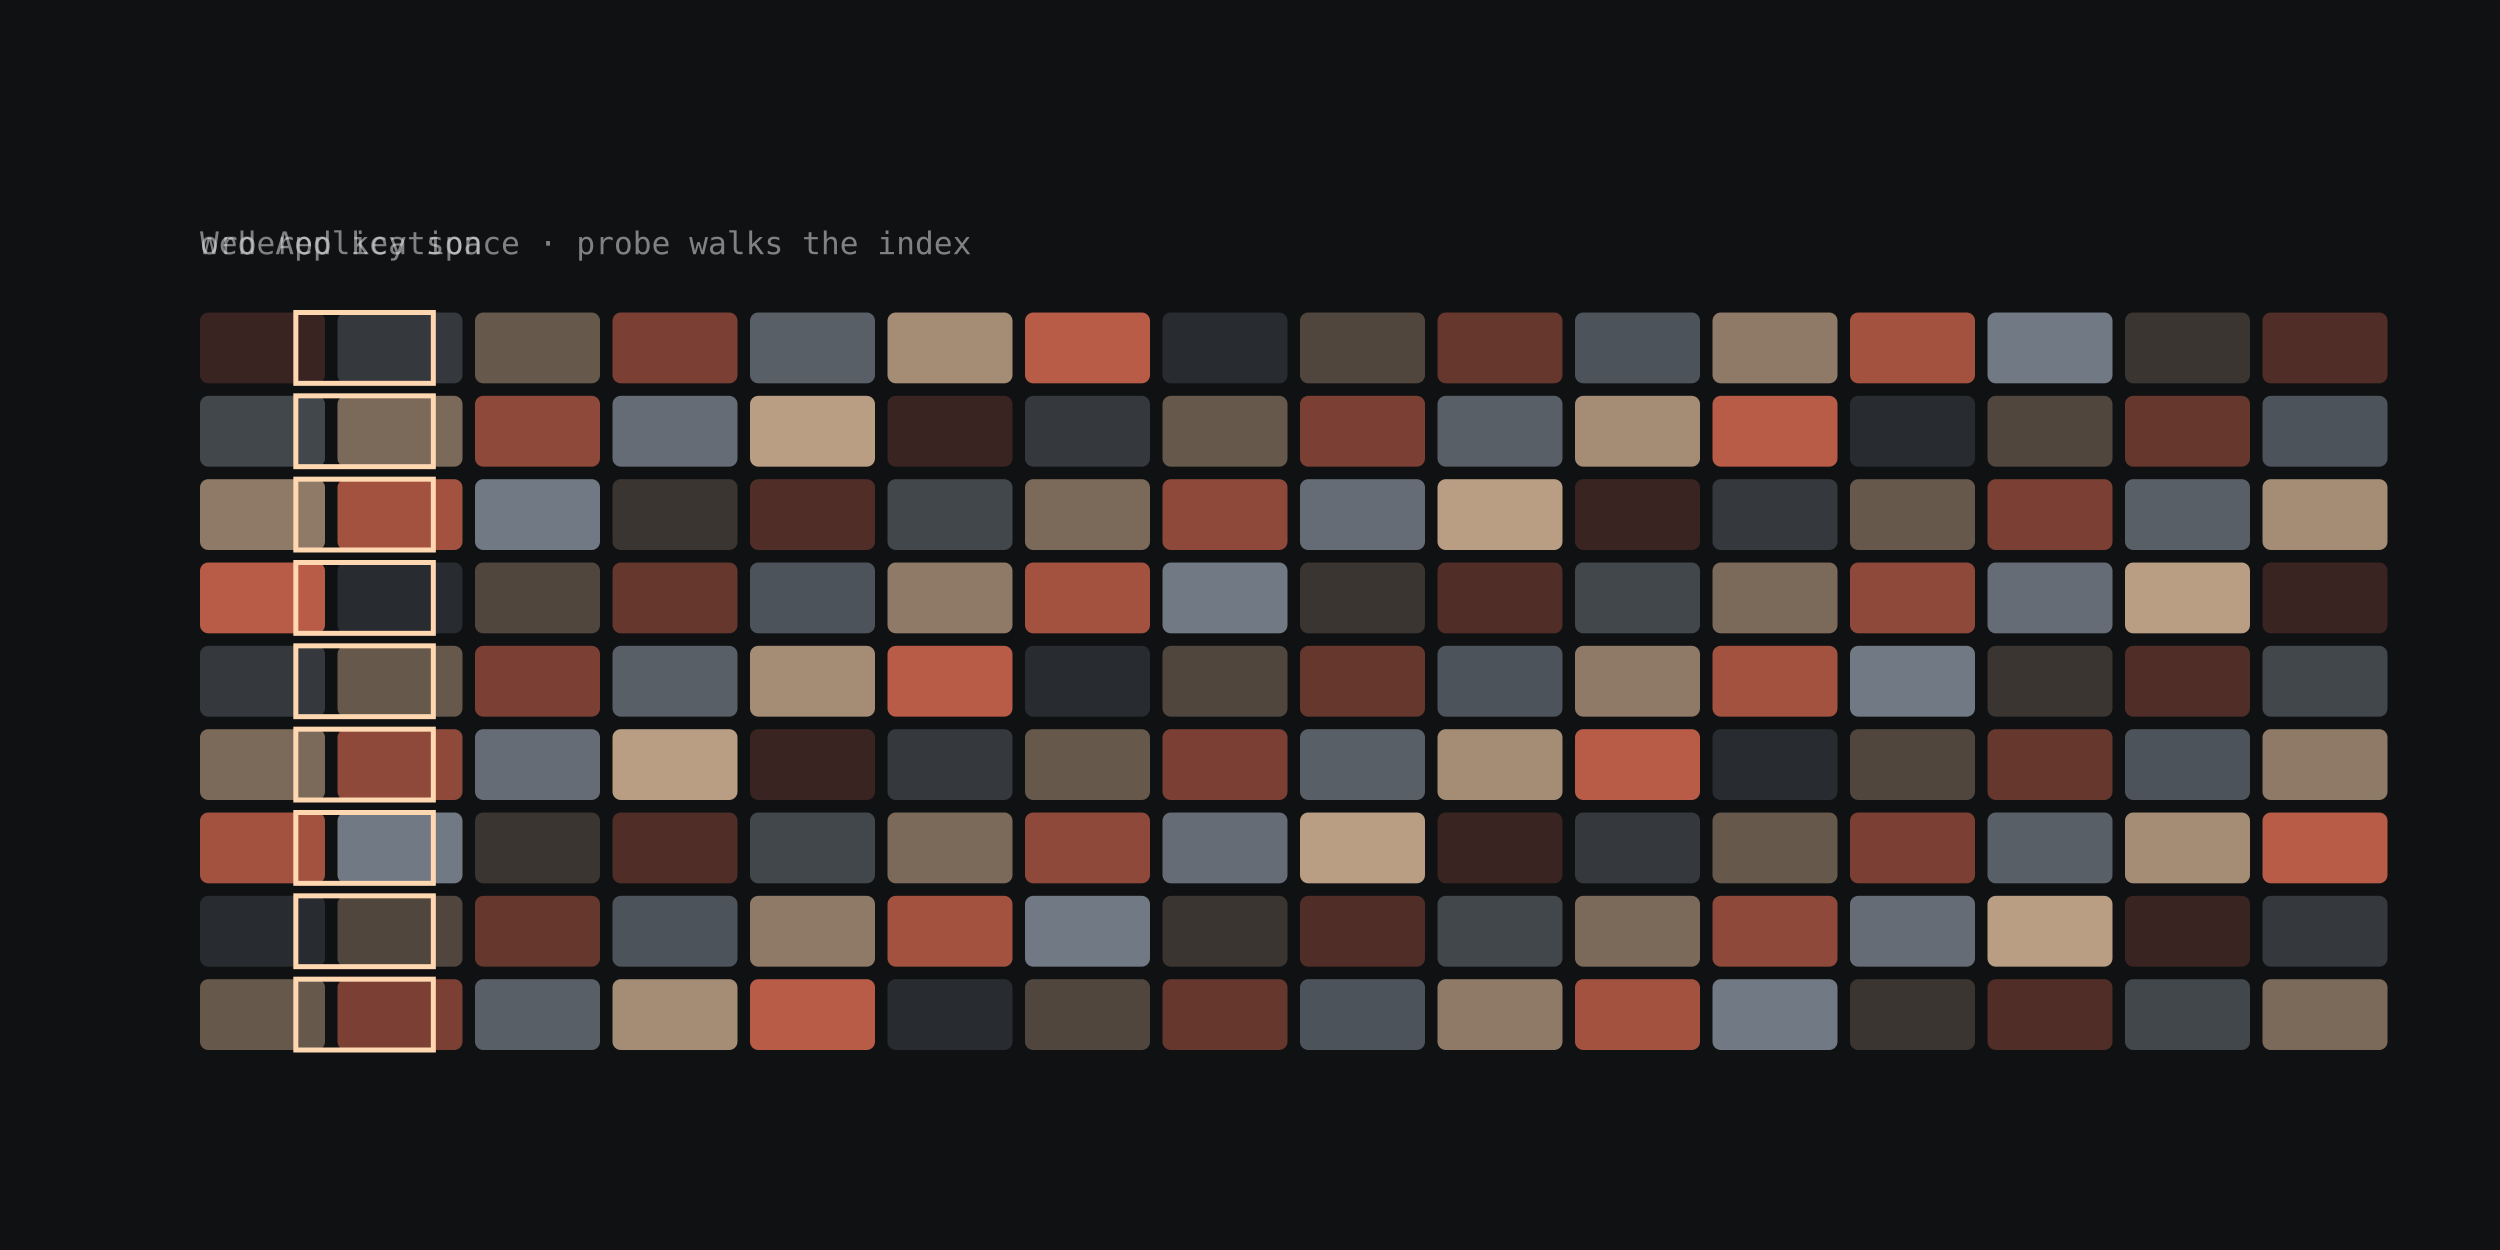
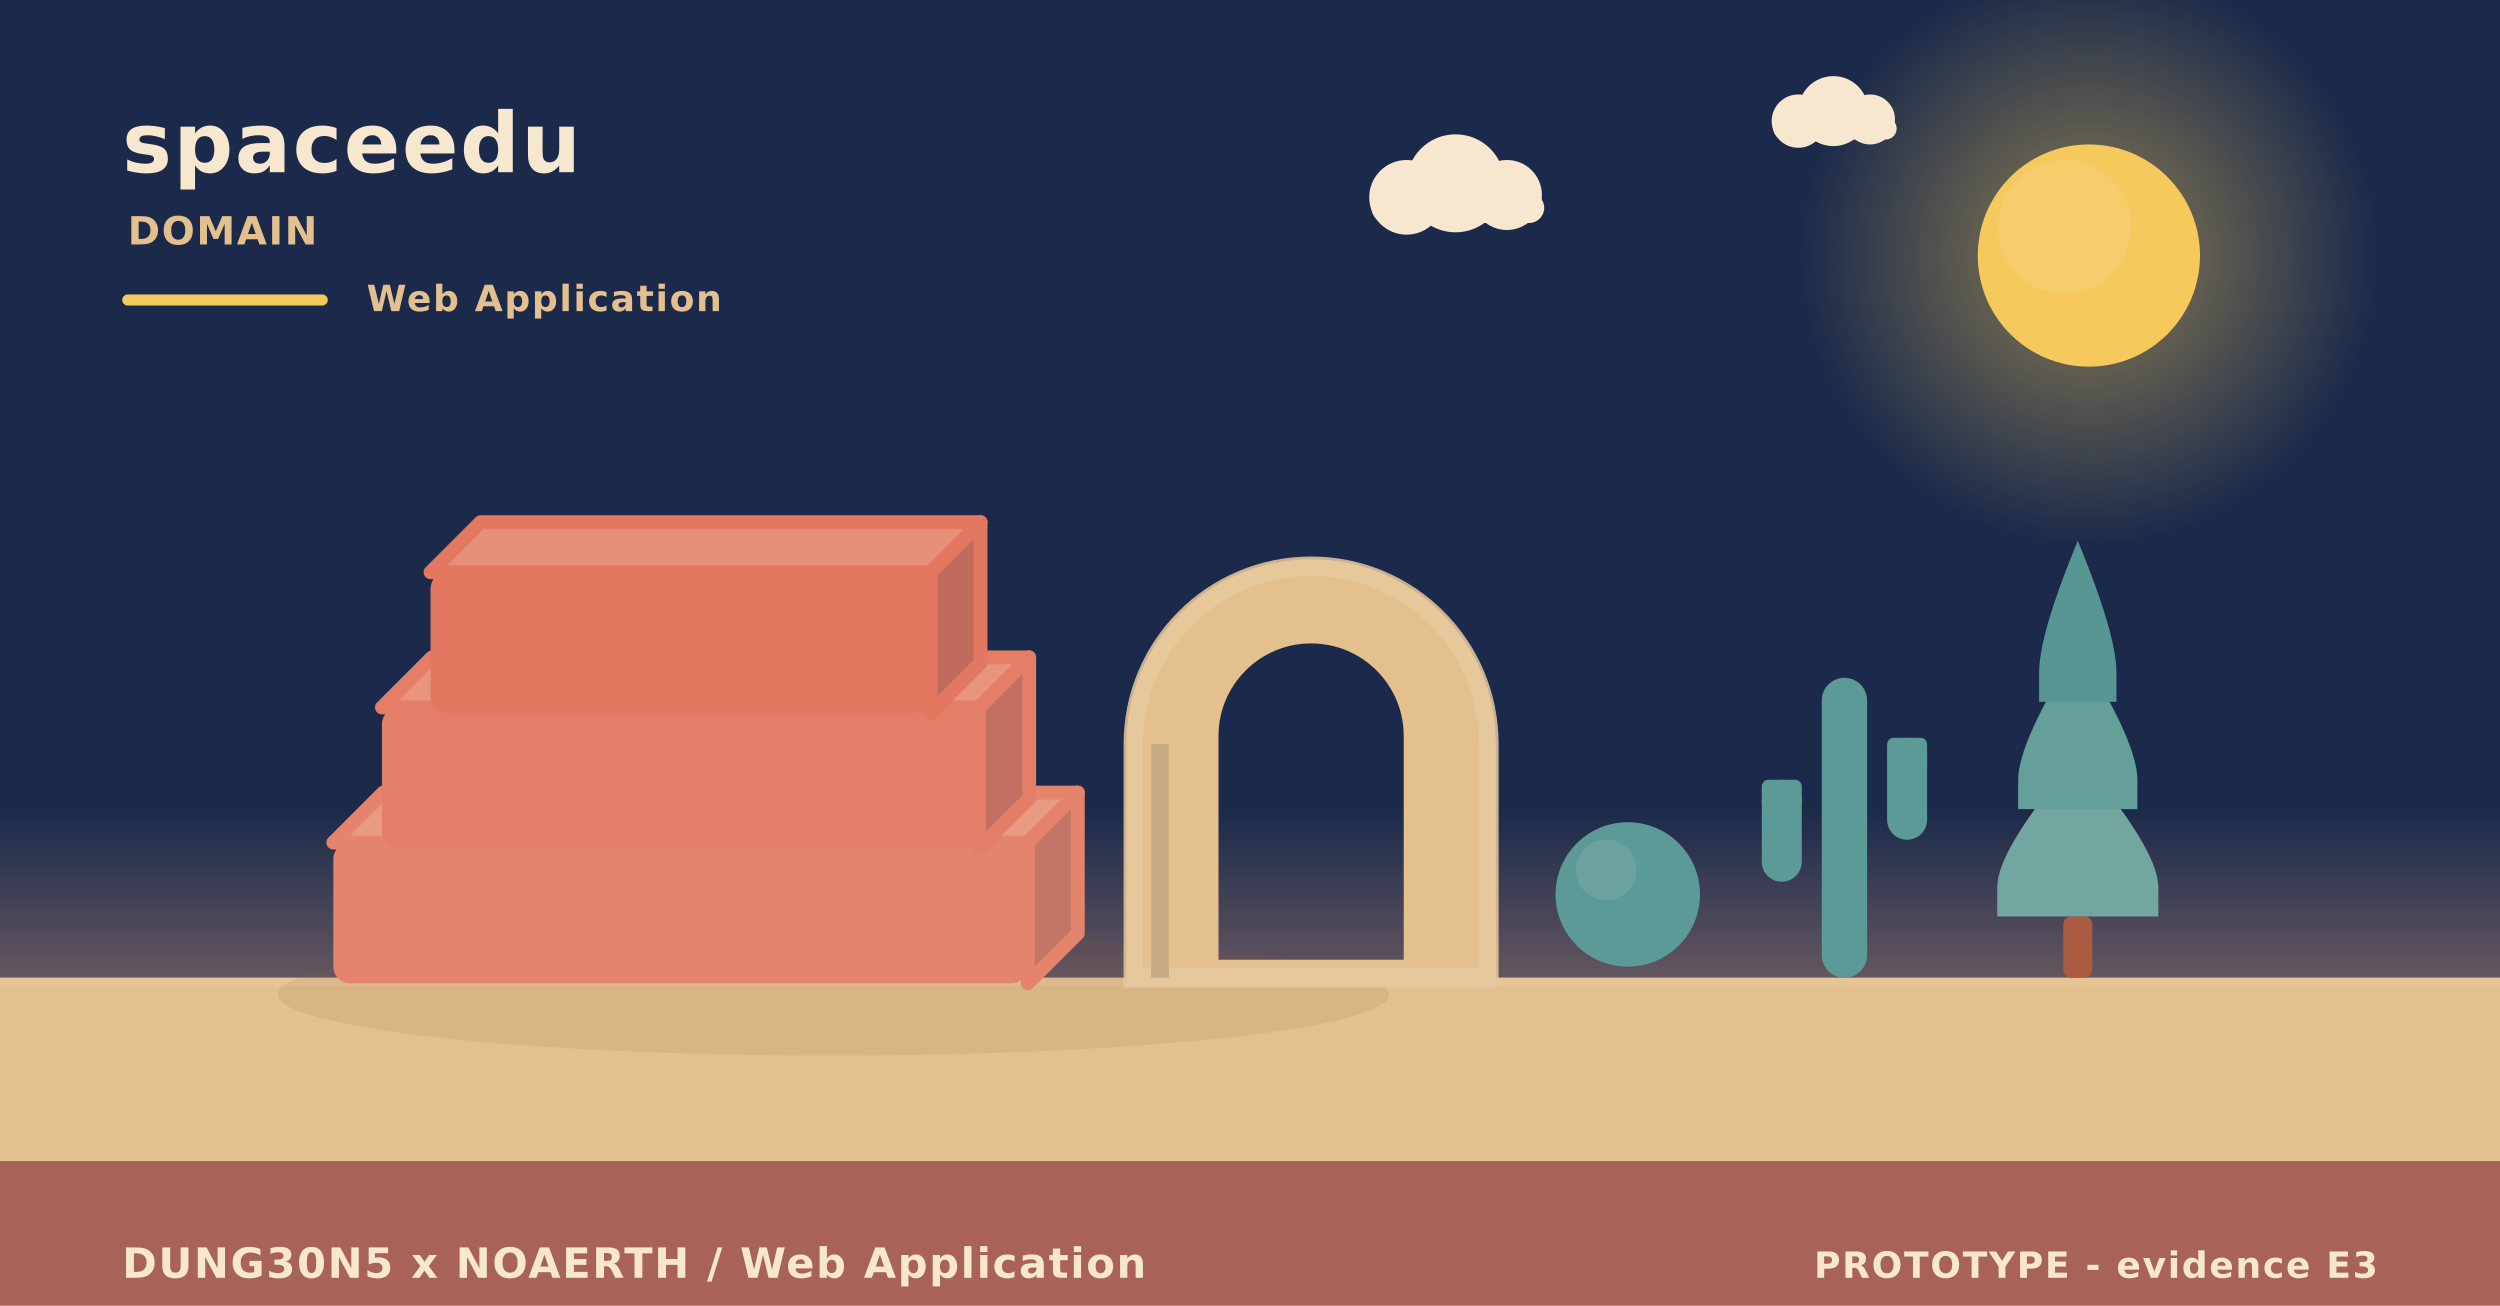
- <svg xmlns="http://www.w3.org/2000/svg" viewBox="0 0 1200 600" width="1200" height="600" role="img" aria-label="spaceedu domain model">
-   <rect width="1200" height="600" fill="#0f1113" />
-   <defs>
-     <linearGradient id="gd" x1="0" y1="0" x2="1" y2="1">
-       <stop offset="0%" stop-color="#ff7a5c" />
-       <stop offset="100%" stop-color="#9aa5b1" />
-     </linearGradient>
-   </defs>
-   <rect x="96.00" y="150.00" width="60.00" height="34.00" rx="4.00" fill="#ff7a5c" opacity="0.18" />
-   <rect x="162.00" y="150.00" width="60.00" height="34.00" rx="4.00" fill="#9aa5b1" opacity="0.27" />
-   <rect x="228.00" y="150.00" width="60.00" height="34.00" rx="4.00" fill="#ffd8b1" opacity="0.36" />
-   <rect x="294.00" y="150.00" width="60.00" height="34.00" rx="4.00" fill="#ff7a5c" opacity="0.45" />
-   <rect x="360.00" y="150.00" width="60.00" height="34.00" rx="4.00" fill="#9aa5b1" opacity="0.53" />
-   <rect x="426.00" y="150.00" width="60.00" height="34.00" rx="4.00" fill="#ffd8b1" opacity="0.62" />
-   <rect x="492.00" y="150.00" width="60.00" height="34.00" rx="4.00" fill="#ff7a5c" opacity="0.71" />
-   <rect x="558.00" y="150.00" width="60.00" height="34.00" rx="4.00" fill="#9aa5b1" opacity="0.18" />
-   <rect x="624.00" y="150.00" width="60.00" height="34.00" rx="4.00" fill="#ffd8b1" opacity="0.27" />
-   <rect x="690.00" y="150.00" width="60.00" height="34.00" rx="4.00" fill="#ff7a5c" opacity="0.36" />
-   <rect x="756.00" y="150.00" width="60.00" height="34.00" rx="4.00" fill="#9aa5b1" opacity="0.45" />
-   <rect x="822.00" y="150.00" width="60.00" height="34.00" rx="4.00" fill="#ffd8b1" opacity="0.53" />
-   <rect x="888.00" y="150.00" width="60.00" height="34.00" rx="4.00" fill="#ff7a5c" opacity="0.62" />
-   <rect x="954.00" y="150.00" width="60.00" height="34.00" rx="4.00" fill="#9aa5b1" opacity="0.71" />
-   <rect x="1020.00" y="150.00" width="60.00" height="34.00" rx="4.00" fill="#ffd8b1" opacity="0.18" />
-   <rect x="1086.00" y="150.00" width="60.00" height="34.00" rx="4.00" fill="#ff7a5c" opacity="0.27" />
-   <rect x="96.00" y="190.00" width="60.00" height="34.00" rx="4.00" fill="#9aa5b1" opacity="0.36" />
-   <rect x="162.00" y="190.00" width="60.00" height="34.00" rx="4.00" fill="#ffd8b1" opacity="0.45" />
-   <rect x="228.00" y="190.00" width="60.00" height="34.00" rx="4.00" fill="#ff7a5c" opacity="0.53" />
-   <rect x="294.00" y="190.00" width="60.00" height="34.00" rx="4.00" fill="#9aa5b1" opacity="0.62" />
-   <rect x="360.00" y="190.00" width="60.00" height="34.00" rx="4.00" fill="#ffd8b1" opacity="0.71" />
-   <rect x="426.00" y="190.00" width="60.00" height="34.00" rx="4.00" fill="#ff7a5c" opacity="0.18" />
-   <rect x="492.00" y="190.00" width="60.00" height="34.00" rx="4.00" fill="#9aa5b1" opacity="0.27" />
-   <rect x="558.00" y="190.00" width="60.00" height="34.00" rx="4.00" fill="#ffd8b1" opacity="0.36" />
-   <rect x="624.00" y="190.00" width="60.00" height="34.00" rx="4.00" fill="#ff7a5c" opacity="0.45" />
-   <rect x="690.00" y="190.00" width="60.00" height="34.00" rx="4.00" fill="#9aa5b1" opacity="0.53" />
-   <rect x="756.00" y="190.00" width="60.00" height="34.00" rx="4.00" fill="#ffd8b1" opacity="0.62" />
-   <rect x="822.00" y="190.00" width="60.00" height="34.00" rx="4.00" fill="#ff7a5c" opacity="0.71" />
-   <rect x="888.00" y="190.00" width="60.00" height="34.00" rx="4.00" fill="#9aa5b1" opacity="0.18" />
-   <rect x="954.00" y="190.00" width="60.00" height="34.00" rx="4.00" fill="#ffd8b1" opacity="0.27" />
-   <rect x="1020.00" y="190.00" width="60.00" height="34.00" rx="4.00" fill="#ff7a5c" opacity="0.36" />
-   <rect x="1086.00" y="190.00" width="60.00" height="34.00" rx="4.00" fill="#9aa5b1" opacity="0.45" />
-   <rect x="96.00" y="230.00" width="60.00" height="34.00" rx="4.00" fill="#ffd8b1" opacity="0.53" />
-   <rect x="162.00" y="230.00" width="60.00" height="34.00" rx="4.00" fill="#ff7a5c" opacity="0.62" />
-   <rect x="228.00" y="230.00" width="60.00" height="34.00" rx="4.00" fill="#9aa5b1" opacity="0.71" />
-   <rect x="294.00" y="230.00" width="60.00" height="34.00" rx="4.00" fill="#ffd8b1" opacity="0.18" />
-   <rect x="360.00" y="230.00" width="60.00" height="34.00" rx="4.00" fill="#ff7a5c" opacity="0.27" />
-   <rect x="426.00" y="230.00" width="60.00" height="34.00" rx="4.00" fill="#9aa5b1" opacity="0.36" />
-   <rect x="492.00" y="230.00" width="60.00" height="34.00" rx="4.00" fill="#ffd8b1" opacity="0.45" />
-   <rect x="558.00" y="230.00" width="60.00" height="34.00" rx="4.00" fill="#ff7a5c" opacity="0.53" />
-   <rect x="624.00" y="230.00" width="60.00" height="34.00" rx="4.00" fill="#9aa5b1" opacity="0.62" />
-   <rect x="690.00" y="230.00" width="60.00" height="34.00" rx="4.00" fill="#ffd8b1" opacity="0.71" />
-   <rect x="756.00" y="230.00" width="60.00" height="34.00" rx="4.00" fill="#ff7a5c" opacity="0.18" />
-   <rect x="822.00" y="230.00" width="60.00" height="34.00" rx="4.00" fill="#9aa5b1" opacity="0.27" />
-   <rect x="888.00" y="230.00" width="60.00" height="34.00" rx="4.00" fill="#ffd8b1" opacity="0.36" />
-   <rect x="954.00" y="230.00" width="60.00" height="34.00" rx="4.00" fill="#ff7a5c" opacity="0.45" />
-   <rect x="1020.00" y="230.00" width="60.00" height="34.00" rx="4.00" fill="#9aa5b1" opacity="0.53" />
-   <rect x="1086.00" y="230.00" width="60.00" height="34.00" rx="4.00" fill="#ffd8b1" opacity="0.62" />
-   <rect x="96.00" y="270.00" width="60.00" height="34.00" rx="4.00" fill="#ff7a5c" opacity="0.71" />
-   <rect x="162.00" y="270.00" width="60.00" height="34.00" rx="4.00" fill="#9aa5b1" opacity="0.18" />
-   <rect x="228.00" y="270.00" width="60.00" height="34.00" rx="4.00" fill="#ffd8b1" opacity="0.27" />
-   <rect x="294.00" y="270.00" width="60.00" height="34.00" rx="4.00" fill="#ff7a5c" opacity="0.36" />
-   <rect x="360.00" y="270.00" width="60.00" height="34.00" rx="4.00" fill="#9aa5b1" opacity="0.45" />
-   <rect x="426.00" y="270.00" width="60.00" height="34.00" rx="4.00" fill="#ffd8b1" opacity="0.53" />
-   <rect x="492.00" y="270.00" width="60.00" height="34.00" rx="4.00" fill="#ff7a5c" opacity="0.62" />
-   <rect x="558.00" y="270.00" width="60.00" height="34.00" rx="4.00" fill="#9aa5b1" opacity="0.71" />
-   <rect x="624.00" y="270.00" width="60.00" height="34.00" rx="4.00" fill="#ffd8b1" opacity="0.18" />
-   <rect x="690.00" y="270.00" width="60.00" height="34.00" rx="4.00" fill="#ff7a5c" opacity="0.27" />
-   <rect x="756.00" y="270.00" width="60.00" height="34.00" rx="4.00" fill="#9aa5b1" opacity="0.36" />
-   <rect x="822.00" y="270.00" width="60.00" height="34.00" rx="4.00" fill="#ffd8b1" opacity="0.45" />
-   <rect x="888.00" y="270.00" width="60.00" height="34.00" rx="4.00" fill="#ff7a5c" opacity="0.53" />
-   <rect x="954.00" y="270.00" width="60.00" height="34.00" rx="4.00" fill="#9aa5b1" opacity="0.62" />
-   <rect x="1020.00" y="270.00" width="60.00" height="34.00" rx="4.00" fill="#ffd8b1" opacity="0.71" />
-   <rect x="1086.00" y="270.00" width="60.00" height="34.00" rx="4.00" fill="#ff7a5c" opacity="0.18" />
-   <rect x="96.00" y="310.00" width="60.00" height="34.00" rx="4.00" fill="#9aa5b1" opacity="0.27" />
-   <rect x="162.00" y="310.00" width="60.00" height="34.00" rx="4.00" fill="#ffd8b1" opacity="0.36" />
-   <rect x="228.00" y="310.00" width="60.00" height="34.00" rx="4.00" fill="#ff7a5c" opacity="0.45" />
-   <rect x="294.00" y="310.00" width="60.00" height="34.00" rx="4.00" fill="#9aa5b1" opacity="0.53" />
-   <rect x="360.00" y="310.00" width="60.00" height="34.00" rx="4.00" fill="#ffd8b1" opacity="0.62" />
-   <rect x="426.00" y="310.00" width="60.00" height="34.00" rx="4.00" fill="#ff7a5c" opacity="0.71" />
-   <rect x="492.00" y="310.00" width="60.00" height="34.00" rx="4.00" fill="#9aa5b1" opacity="0.18" />
-   <rect x="558.00" y="310.00" width="60.00" height="34.00" rx="4.00" fill="#ffd8b1" opacity="0.27" />
-   <rect x="624.00" y="310.00" width="60.00" height="34.00" rx="4.00" fill="#ff7a5c" opacity="0.36" />
-   <rect x="690.00" y="310.00" width="60.00" height="34.00" rx="4.00" fill="#9aa5b1" opacity="0.45" />
-   <rect x="756.00" y="310.00" width="60.00" height="34.00" rx="4.00" fill="#ffd8b1" opacity="0.53" />
-   <rect x="822.00" y="310.00" width="60.00" height="34.00" rx="4.00" fill="#ff7a5c" opacity="0.62" />
-   <rect x="888.00" y="310.00" width="60.00" height="34.00" rx="4.00" fill="#9aa5b1" opacity="0.71" />
-   <rect x="954.00" y="310.00" width="60.00" height="34.00" rx="4.00" fill="#ffd8b1" opacity="0.18" />
-   <rect x="1020.00" y="310.00" width="60.00" height="34.00" rx="4.00" fill="#ff7a5c" opacity="0.27" />
-   <rect x="1086.00" y="310.00" width="60.00" height="34.00" rx="4.00" fill="#9aa5b1" opacity="0.36" />
-   <rect x="96.00" y="350.00" width="60.00" height="34.00" rx="4.00" fill="#ffd8b1" opacity="0.45" />
-   <rect x="162.00" y="350.00" width="60.00" height="34.00" rx="4.00" fill="#ff7a5c" opacity="0.53" />
-   <rect x="228.00" y="350.00" width="60.00" height="34.00" rx="4.00" fill="#9aa5b1" opacity="0.62" />
-   <rect x="294.00" y="350.00" width="60.00" height="34.00" rx="4.00" fill="#ffd8b1" opacity="0.71" />
-   <rect x="360.00" y="350.00" width="60.00" height="34.00" rx="4.00" fill="#ff7a5c" opacity="0.18" />
-   <rect x="426.00" y="350.00" width="60.00" height="34.00" rx="4.00" fill="#9aa5b1" opacity="0.27" />
-   <rect x="492.00" y="350.00" width="60.00" height="34.00" rx="4.00" fill="#ffd8b1" opacity="0.36" />
-   <rect x="558.00" y="350.00" width="60.00" height="34.00" rx="4.00" fill="#ff7a5c" opacity="0.45" />
-   <rect x="624.00" y="350.00" width="60.00" height="34.00" rx="4.00" fill="#9aa5b1" opacity="0.53" />
-   <rect x="690.00" y="350.00" width="60.00" height="34.00" rx="4.00" fill="#ffd8b1" opacity="0.62" />
-   <rect x="756.00" y="350.00" width="60.00" height="34.00" rx="4.00" fill="#ff7a5c" opacity="0.71" />
-   <rect x="822.00" y="350.00" width="60.00" height="34.00" rx="4.00" fill="#9aa5b1" opacity="0.18" />
-   <rect x="888.00" y="350.00" width="60.00" height="34.00" rx="4.00" fill="#ffd8b1" opacity="0.27" />
-   <rect x="954.00" y="350.00" width="60.00" height="34.00" rx="4.00" fill="#ff7a5c" opacity="0.36" />
-   <rect x="1020.00" y="350.00" width="60.00" height="34.00" rx="4.00" fill="#9aa5b1" opacity="0.45" />
-   <rect x="1086.00" y="350.00" width="60.00" height="34.00" rx="4.00" fill="#ffd8b1" opacity="0.53" />
-   <rect x="96.00" y="390.00" width="60.00" height="34.00" rx="4.00" fill="#ff7a5c" opacity="0.62" />
-   <rect x="162.00" y="390.00" width="60.00" height="34.00" rx="4.00" fill="#9aa5b1" opacity="0.71" />
-   <rect x="228.00" y="390.00" width="60.00" height="34.00" rx="4.00" fill="#ffd8b1" opacity="0.18" />
-   <rect x="294.00" y="390.00" width="60.00" height="34.00" rx="4.00" fill="#ff7a5c" opacity="0.27" />
-   <rect x="360.00" y="390.00" width="60.00" height="34.00" rx="4.00" fill="#9aa5b1" opacity="0.36" />
-   <rect x="426.00" y="390.00" width="60.00" height="34.00" rx="4.00" fill="#ffd8b1" opacity="0.45" />
-   <rect x="492.00" y="390.00" width="60.00" height="34.00" rx="4.00" fill="#ff7a5c" opacity="0.53" />
-   <rect x="558.00" y="390.00" width="60.00" height="34.00" rx="4.00" fill="#9aa5b1" opacity="0.62" />
-   <rect x="624.00" y="390.00" width="60.00" height="34.00" rx="4.00" fill="#ffd8b1" opacity="0.71" />
-   <rect x="690.00" y="390.00" width="60.00" height="34.00" rx="4.00" fill="#ff7a5c" opacity="0.18" />
-   <rect x="756.00" y="390.00" width="60.00" height="34.00" rx="4.00" fill="#9aa5b1" opacity="0.27" />
-   <rect x="822.00" y="390.00" width="60.00" height="34.00" rx="4.00" fill="#ffd8b1" opacity="0.36" />
-   <rect x="888.00" y="390.00" width="60.00" height="34.00" rx="4.00" fill="#ff7a5c" opacity="0.45" />
-   <rect x="954.00" y="390.00" width="60.00" height="34.00" rx="4.00" fill="#9aa5b1" opacity="0.53" />
-   <rect x="1020.00" y="390.00" width="60.00" height="34.00" rx="4.00" fill="#ffd8b1" opacity="0.62" />
-   <rect x="1086.00" y="390.00" width="60.00" height="34.00" rx="4.00" fill="#ff7a5c" opacity="0.71" />
-   <rect x="96.00" y="430.00" width="60.00" height="34.00" rx="4.00" fill="#9aa5b1" opacity="0.18" />
-   <rect x="162.00" y="430.00" width="60.00" height="34.00" rx="4.00" fill="#ffd8b1" opacity="0.27" />
-   <rect x="228.00" y="430.00" width="60.00" height="34.00" rx="4.00" fill="#ff7a5c" opacity="0.36" />
-   <rect x="294.00" y="430.00" width="60.00" height="34.00" rx="4.00" fill="#9aa5b1" opacity="0.45" />
-   <rect x="360.00" y="430.00" width="60.00" height="34.00" rx="4.00" fill="#ffd8b1" opacity="0.53" />
-   <rect x="426.00" y="430.00" width="60.00" height="34.00" rx="4.00" fill="#ff7a5c" opacity="0.62" />
-   <rect x="492.00" y="430.00" width="60.00" height="34.00" rx="4.00" fill="#9aa5b1" opacity="0.71" />
-   <rect x="558.00" y="430.00" width="60.00" height="34.00" rx="4.00" fill="#ffd8b1" opacity="0.18" />
-   <rect x="624.00" y="430.00" width="60.00" height="34.00" rx="4.00" fill="#ff7a5c" opacity="0.27" />
-   <rect x="690.00" y="430.00" width="60.00" height="34.00" rx="4.00" fill="#9aa5b1" opacity="0.36" />
-   <rect x="756.00" y="430.00" width="60.00" height="34.00" rx="4.00" fill="#ffd8b1" opacity="0.45" />
-   <rect x="822.00" y="430.00" width="60.00" height="34.00" rx="4.00" fill="#ff7a5c" opacity="0.53" />
-   <rect x="888.00" y="430.00" width="60.00" height="34.00" rx="4.00" fill="#9aa5b1" opacity="0.62" />
-   <rect x="954.00" y="430.00" width="60.00" height="34.00" rx="4.00" fill="#ffd8b1" opacity="0.71" />
-   <rect x="1020.00" y="430.00" width="60.00" height="34.00" rx="4.00" fill="#ff7a5c" opacity="0.18" />
-   <rect x="1086.00" y="430.00" width="60.00" height="34.00" rx="4.00" fill="#9aa5b1" opacity="0.27" />
-   <rect x="96.00" y="470.00" width="60.00" height="34.00" rx="4.00" fill="#ffd8b1" opacity="0.36" />
-   <rect x="162.00" y="470.00" width="60.00" height="34.00" rx="4.00" fill="#ff7a5c" opacity="0.45" />
-   <rect x="228.00" y="470.00" width="60.00" height="34.00" rx="4.00" fill="#9aa5b1" opacity="0.53" />
-   <rect x="294.00" y="470.00" width="60.00" height="34.00" rx="4.00" fill="#ffd8b1" opacity="0.62" />
-   <rect x="360.00" y="470.00" width="60.00" height="34.00" rx="4.00" fill="#ff7a5c" opacity="0.71" />
-   <rect x="426.00" y="470.00" width="60.00" height="34.00" rx="4.00" fill="#9aa5b1" opacity="0.18" />
-   <rect x="492.00" y="470.00" width="60.00" height="34.00" rx="4.00" fill="#ffd8b1" opacity="0.27" />
-   <rect x="558.00" y="470.00" width="60.00" height="34.00" rx="4.00" fill="#ff7a5c" opacity="0.36" />
-   <rect x="624.00" y="470.00" width="60.00" height="34.00" rx="4.00" fill="#9aa5b1" opacity="0.45" />
-   <rect x="690.00" y="470.00" width="60.00" height="34.00" rx="4.00" fill="#ffd8b1" opacity="0.53" />
-   <rect x="756.00" y="470.00" width="60.00" height="34.00" rx="4.00" fill="#ff7a5c" opacity="0.62" />
-   <rect x="822.00" y="470.00" width="60.00" height="34.00" rx="4.00" fill="#9aa5b1" opacity="0.71" />
-   <rect x="888.00" y="470.00" width="60.00" height="34.00" rx="4.00" fill="#ffd8b1" opacity="0.18" />
-   <rect x="954.00" y="470.00" width="60.00" height="34.00" rx="4.00" fill="#ff7a5c" opacity="0.27" />
-   <rect x="1020.00" y="470.00" width="60.00" height="34.00" rx="4.00" fill="#9aa5b1" opacity="0.36" />
-   <rect x="1086.00" y="470.00" width="60.00" height="34.00" rx="4.00" fill="#ffd8b1" opacity="0.45" />
+ <svg xmlns="http://www.w3.org/2000/svg" width="900" height="470" viewBox="0 0 900 470" role="img" aria-label="spaceedu - the problem it addresses">
+   <linearGradient id="skym" x1="0" y1="0" x2="0" y2="1">
+     <stop offset="0" stop-color="#1b2a4a" />
+     <stop offset="0.62" stop-color="#1b2a4a" />
+     <stop offset="1" stop-color="#f3ad8a" />
+   </linearGradient>
+   <rect width="900" height="470" fill="url(#skym)" />
+   <radialGradient id="sunm">
+     <stop offset="0.35" stop-color="#f5c95c" stop-opacity="0.34" />
+     <stop offset="1" stop-color="#f5c95c" stop-opacity="0" />
+   </radialGradient>
+   <circle cx="752" cy="92" r="104" fill="url(#sunm)" />
+   <circle cx="752" cy="92" r="40" fill="#f5c95c" />
+   <circle cx="743.2" cy="81.6" r="24" fill="#f5d27e" opacity="0.5" />
  <g>
-     <rect x="142" y="150" width="66" height="34" fill="none" stroke="#ffd8b1" stroke-width="2.4">
-       <animate attributeName="opacity" values="0;1;0" dur="7.8s" begin="0.0s" repeatCount="indefinite" />
-     </rect>
+     <circle cx="524" cy="66" r="17.64" fill="#f6e7ce" />
+     <circle cx="506.36" cy="71.04" r="13.44" fill="#f6e7ce" />
+     <circle cx="542.48" cy="70.2" r="12.6" fill="#f6e7ce" />
+     <rect x="493.76" y="69.36" width="62.16" height="10.92" rx="5.46" fill="#f6e7ce" />
+     <animateTransform attributeName="transform" type="translate" values="0 0;24 0;0 0" dur="36s" begin="0s" repeatCount="indefinite" />
  </g>
  <g>
-     <rect x="142" y="190" width="66" height="34" fill="none" stroke="#ffd8b1" stroke-width="2.4">
-       <animate attributeName="opacity" values="0;1;0" dur="7.8s" begin="0.42s" repeatCount="indefinite" />
-     </rect>
+     <circle cx="660" cy="40" r="12.6" fill="#f6e7ce" />
+     <circle cx="647.4" cy="43.6" r="9.6" fill="#f6e7ce" />
+     <circle cx="673.2" cy="43" r="9" fill="#f6e7ce" />
+     <rect x="638.4" y="42.4" width="44.4" height="7.8" rx="3.9" fill="#f6e7ce" />
+     <animateTransform attributeName="transform" type="translate" values="0 0;-18 0;0 0" dur="46s" begin="3s" repeatCount="indefinite" />
  </g>
-   <g>
-     <rect x="142" y="230" width="66" height="34" fill="none" stroke="#ffd8b1" stroke-width="2.4">
-       <animate attributeName="opacity" values="0;1;0" dur="7.8s" begin="0.84s" repeatCount="indefinite" />
-     </rect>
-   </g>
-   <g>
-     <rect x="142" y="270" width="66" height="34" fill="none" stroke="#ffd8b1" stroke-width="2.4">
-       <animate attributeName="opacity" values="0;1;0" dur="7.8s" begin="1.26s" repeatCount="indefinite" />
-     </rect>
-   </g>
-   <g>
-     <rect x="142" y="310" width="66" height="34" fill="none" stroke="#ffd8b1" stroke-width="2.4">
-       <animate attributeName="opacity" values="0;1;0" dur="7.8s" begin="1.68s" repeatCount="indefinite" />
-     </rect>
-   </g>
-   <g>
-     <rect x="142" y="350" width="66" height="34" fill="none" stroke="#ffd8b1" stroke-width="2.4">
-       <animate attributeName="opacity" values="0;1;0" dur="7.8s" begin="2.1s" repeatCount="indefinite" />
-     </rect>
-   </g>
-   <g>
-     <rect x="142" y="390" width="66" height="34" fill="none" stroke="#ffd8b1" stroke-width="2.4">
-       <animate attributeName="opacity" values="0;1;0" dur="7.8s" begin="2.52s" repeatCount="indefinite" />
-     </rect>
-   </g>
-   <g>
-     <rect x="142" y="430" width="66" height="34" fill="none" stroke="#ffd8b1" stroke-width="2.4">
-       <animate attributeName="opacity" values="0;1;0" dur="7.8s" begin="2.94s" repeatCount="indefinite" />
-     </rect>
-   </g>
-   <g>
-     <rect x="142" y="470" width="66" height="34" fill="none" stroke="#ffd8b1" stroke-width="2.4">
-       <animate attributeName="opacity" values="0;1;0" dur="7.8s" begin="3.36s" repeatCount="indefinite" />
-     </rect>
-   </g>
-   <text x="96" y="122" font-family="ui-monospace,Menlo,monospace" font-size="15" fill="rgba(241,243,245,0.500)">ordered key space · probe walks the index</text>
-   <text x="96" y="122" font-family="ui-monospace,Menlo,monospace" font-size="15" fill="rgba(241,243,245,0.500)">Web Application</text>
+   <rect x="0" y="352" width="900" height="118" fill="#e3c08d" />
+   <rect x="0" y="352" width="900" height="3" fill="#e6c596" />
+   <text x="44" y="62" font-family="Verdana,DejaVu Sans,sans-serif" font-size="30" font-weight="700" letter-spacing="0.6" fill="#f6e7ce" text-anchor="start">spaceedu</text>
+   <text x="46" y="88" font-family="Verdana,DejaVu Sans,sans-serif" font-size="14" font-weight="700" letter-spacing="0.6" fill="#e3c08d" text-anchor="start">DOMAIN</text>
+   <rect x="44" y="106" width="74" height="4" rx="2" fill="#f5c95c" />
+   <text x="132" y="112" font-family="Verdana,DejaVu Sans,sans-serif" font-size="13" font-weight="700" letter-spacing="0.6" fill="#e3c08d" text-anchor="start">Web Application</text>
+   <ellipse cx="300" cy="358" rx="200" ry="22" fill="rgba(138,90,68,0.11)" />
+   <path d="M120,303.33 L370,303.33 L388,285.33 L138,285.33 Z" fill="#e99a82" stroke="#e5846c" stroke-width="5" stroke-linejoin="round" />
+   <path d="M370,303.33 L388,285.33 L388,336 L370,354 Z" fill="#c37566" stroke="#e5846c" stroke-width="5" stroke-linejoin="round" />
+   <rect x="120" y="303.33" width="250" height="50.67" rx="6" fill="#e5846c" />
+   <path d="M137.5,254.67 L352.5,254.67 L370.5,236.67 L155.5,236.67 Z" fill="#e8957d" stroke="#e47e66" stroke-width="5" stroke-linejoin="round" />
+   <path d="M352.5,254.67 L370.5,236.67 L370.5,287.33 L352.5,305.33 Z" fill="#c27061" stroke="#e47e66" stroke-width="5" stroke-linejoin="round" />
+   <rect x="137.5" y="254.67" width="215" height="50.67" rx="6" fill="#e47e66" />
+   <path d="M155,206 L335,206 L353,188 L173,188 Z" fill="#e79079" stroke="#e37861" stroke-width="5" stroke-linejoin="round" />
+   <path d="M335,206 L353,188 L353,238.67 L335,256.67 Z" fill="#c16b5d" stroke="#e37861" stroke-width="5" stroke-linejoin="round" />
+   <rect x="155" y="206" width="180" height="50.67" rx="6" fill="#e37861" />
+   <path d="M408,352 L408,267.84 A64,64 0 0 1 536,267.84 L536,352 Z M436.16,348 L436.16,264.97 A35.84,35.84 0 0 1 507.84,264.97 L507.84,348 Z" fill="#e3c08d" fill-rule="evenodd" stroke="#e3c08d" stroke-width="5" stroke-linejoin="round" />
+   <path d="M408,352 L408,267.84 A64,64 0 0 1 536,267.84 L536,352 Z" fill="none" stroke="#e8c99d" stroke-width="7" stroke-linecap="round" opacity="0.85" />
+   <rect x="414.4" y="267.84" width="6.4" height="84.16" fill="#c7ab84" />
+   <circle cx="586" cy="322" r="26" fill="#5b9a97" />
+   <circle cx="578.2" cy="313.16" r="10.92" fill="#7aa9a2" opacity="0.55" />
+   <rect x="655.84" y="244" width="16.32" height="108" rx="8.16" fill="#5b9a97" />
+   <rect x="634.24" y="280.72" width="14.4" height="36.72" rx="7.2" fill="#5b9a97" />
+   <rect x="634.24" y="280.72" width="14.4" height="10.8" rx="2.4" fill="#5b9a97" />
+   <rect x="679.36" y="265.6" width="14.4" height="36.72" rx="7.2" fill="#5b9a97" />
+   <rect x="679.36" y="265.6" width="14.4" height="10.8" rx="2.4" fill="#5b9a97" />
+   <rect x="742.78" y="329.92" width="10.44" height="22.08" rx="2.9" fill="#ac5b43" />
+   <path d="M748,271.96 Q719,305.58 719,319.49 Q719,329.92 719,329.92 L777,329.92 Q777,329.92 777,319.49 Q777,305.58 748,271.96 Z" fill="#74a6a0" />
+   <path d="M748,233.32 Q726.54,266.94 726.54,280.85 Q726.54,291.28 726.54,291.28 L769.46,291.28 Q769.46,291.28 769.46,280.85 Q769.46,266.94 748,233.32 Z" fill="#649f9a" />
+   <path d="M748,194.68 Q734.08,228.3 734.08,242.21 Q734.08,252.64 734.08,252.64 L761.92,252.64 Q761.92,252.64 761.92,242.21 Q761.92,228.3 748,194.68 Z" fill="#589694" />
+   <rect x="0" y="418" width="900" height="52" rx="0" fill="#a65c56" opacity="0.94" />
+   <text x="44" y="460" font-family="Verdana,DejaVu Sans,sans-serif" font-size="15" font-weight="700" letter-spacing="0.6" fill="#f6e7ce" text-anchor="start">DUNG30N5 x NOAERTH  /  Web Application</text>
+   <text x="856" y="460" font-family="Verdana,DejaVu Sans,sans-serif" font-size="13" font-weight="700" letter-spacing="0.6" fill="#f6e7ce" text-anchor="end">PROTOTYPE  -  evidence E3</text>
</svg>
